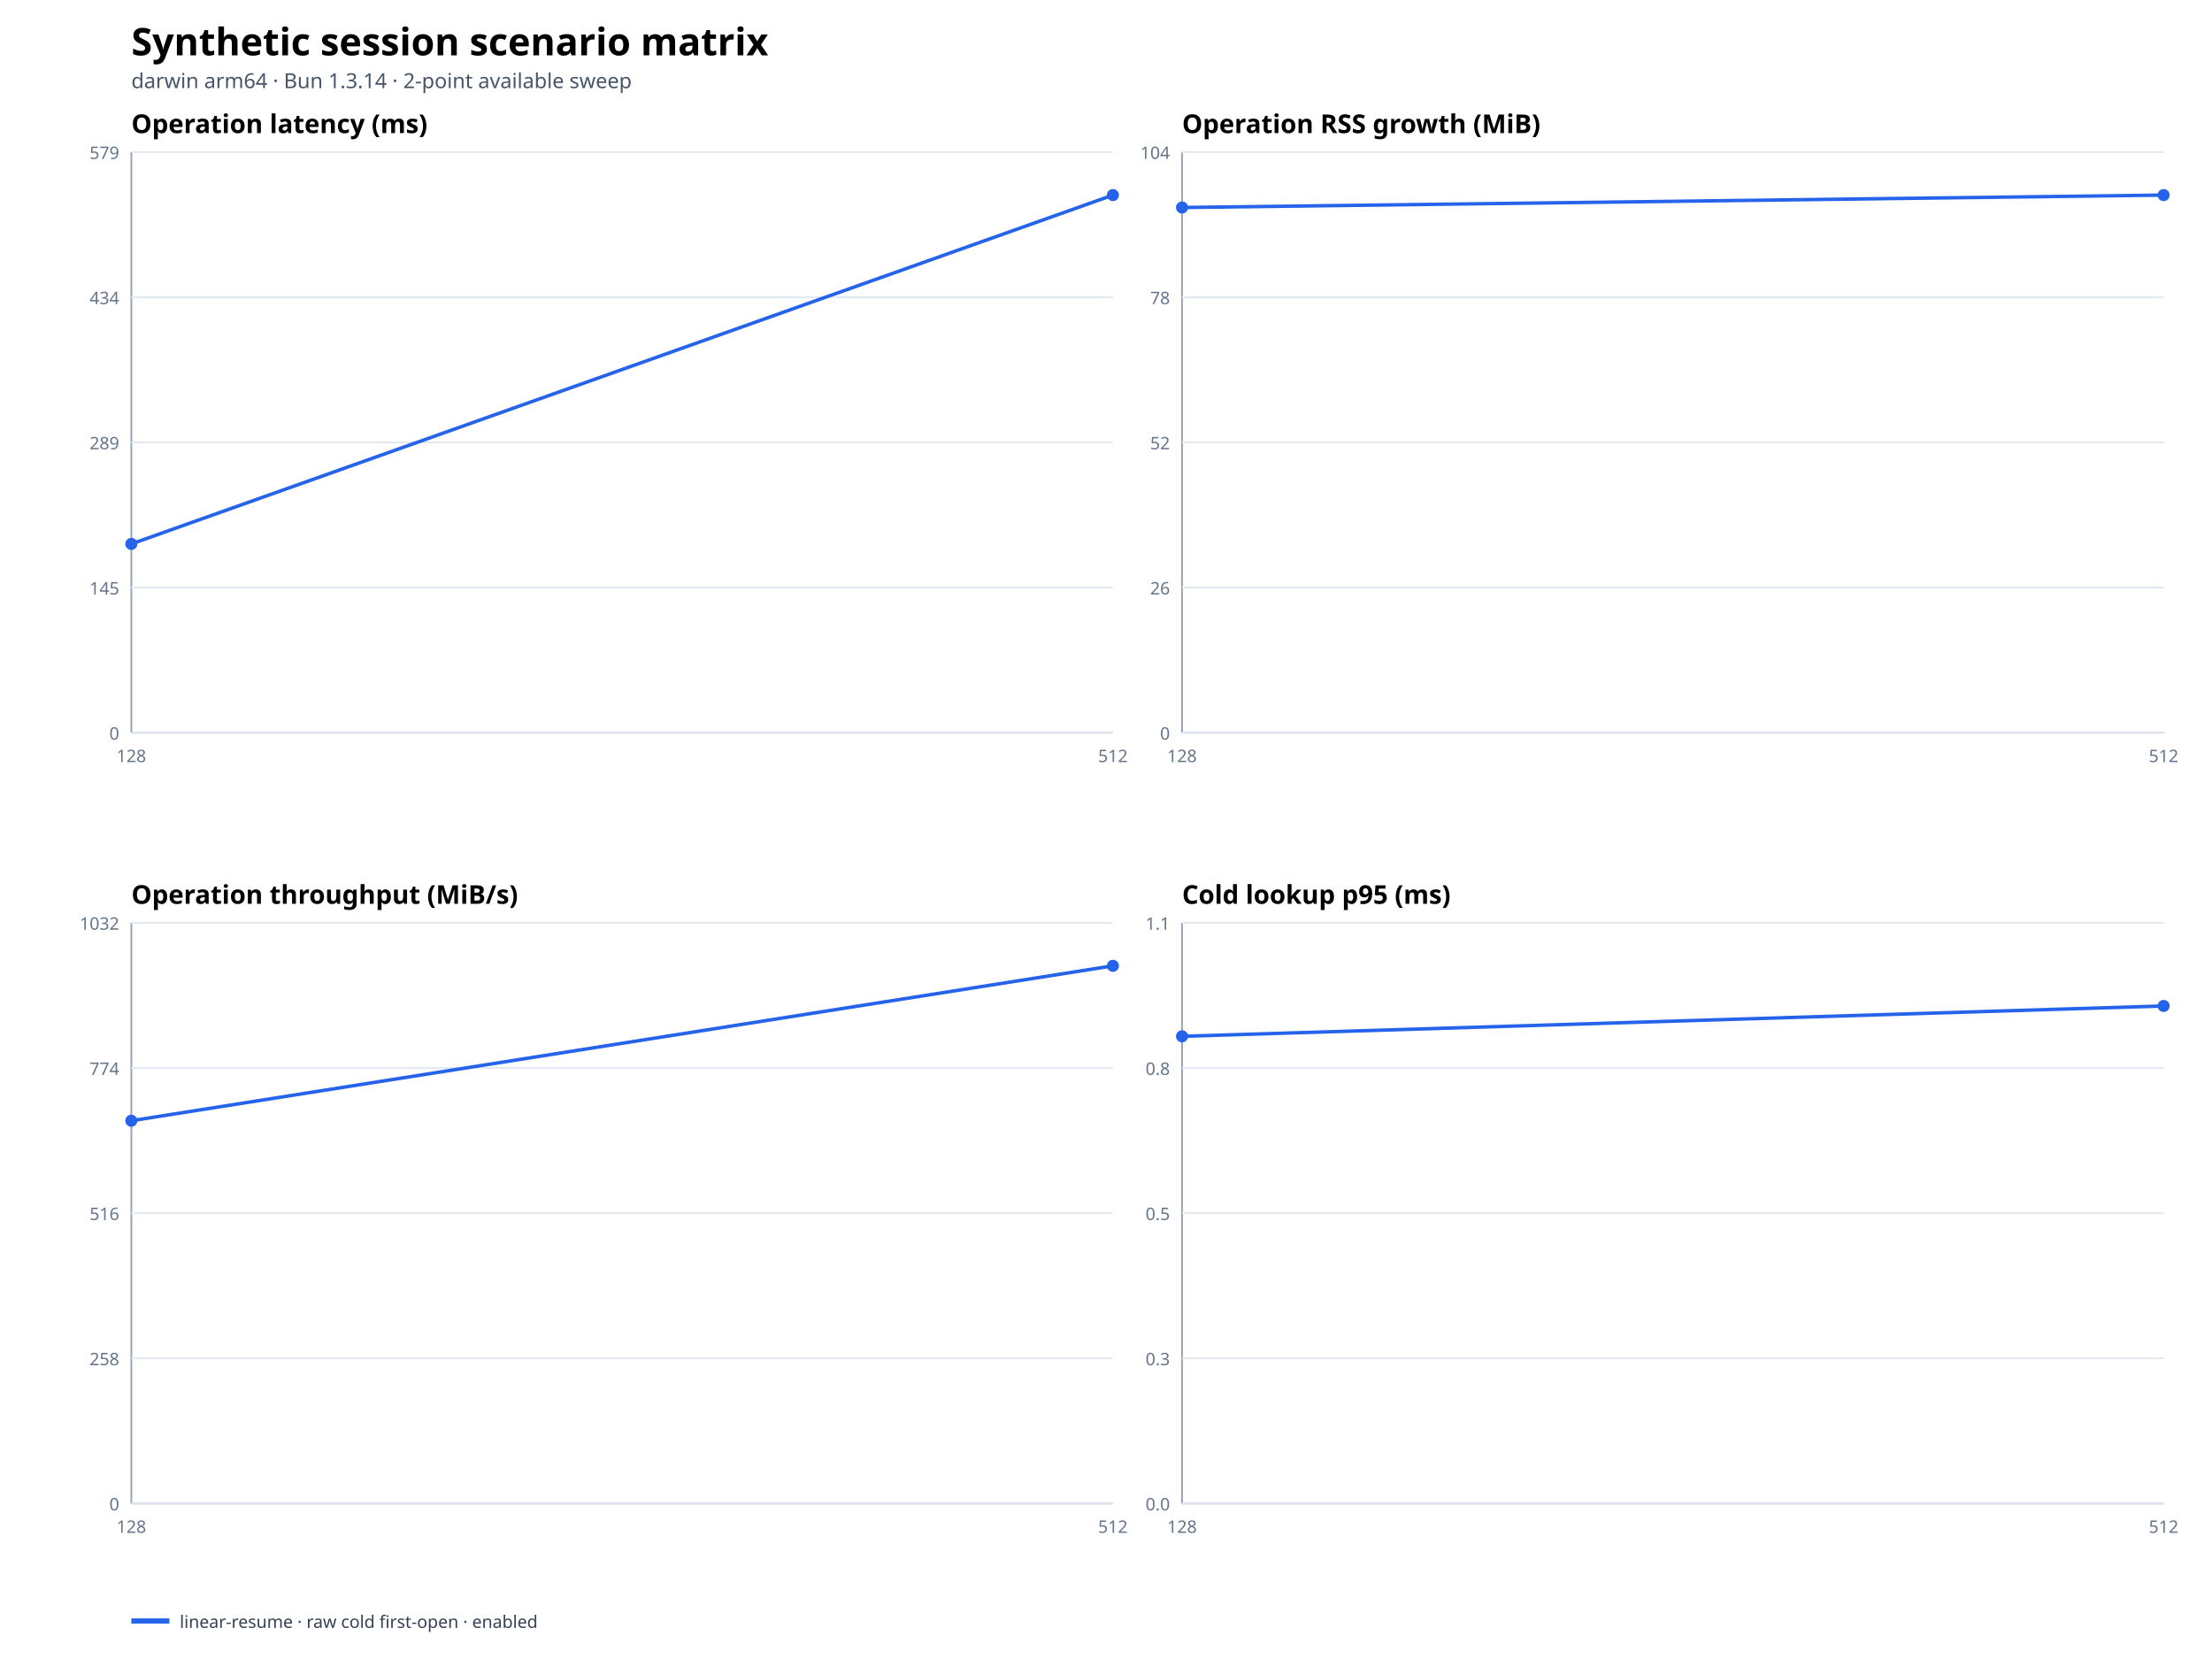
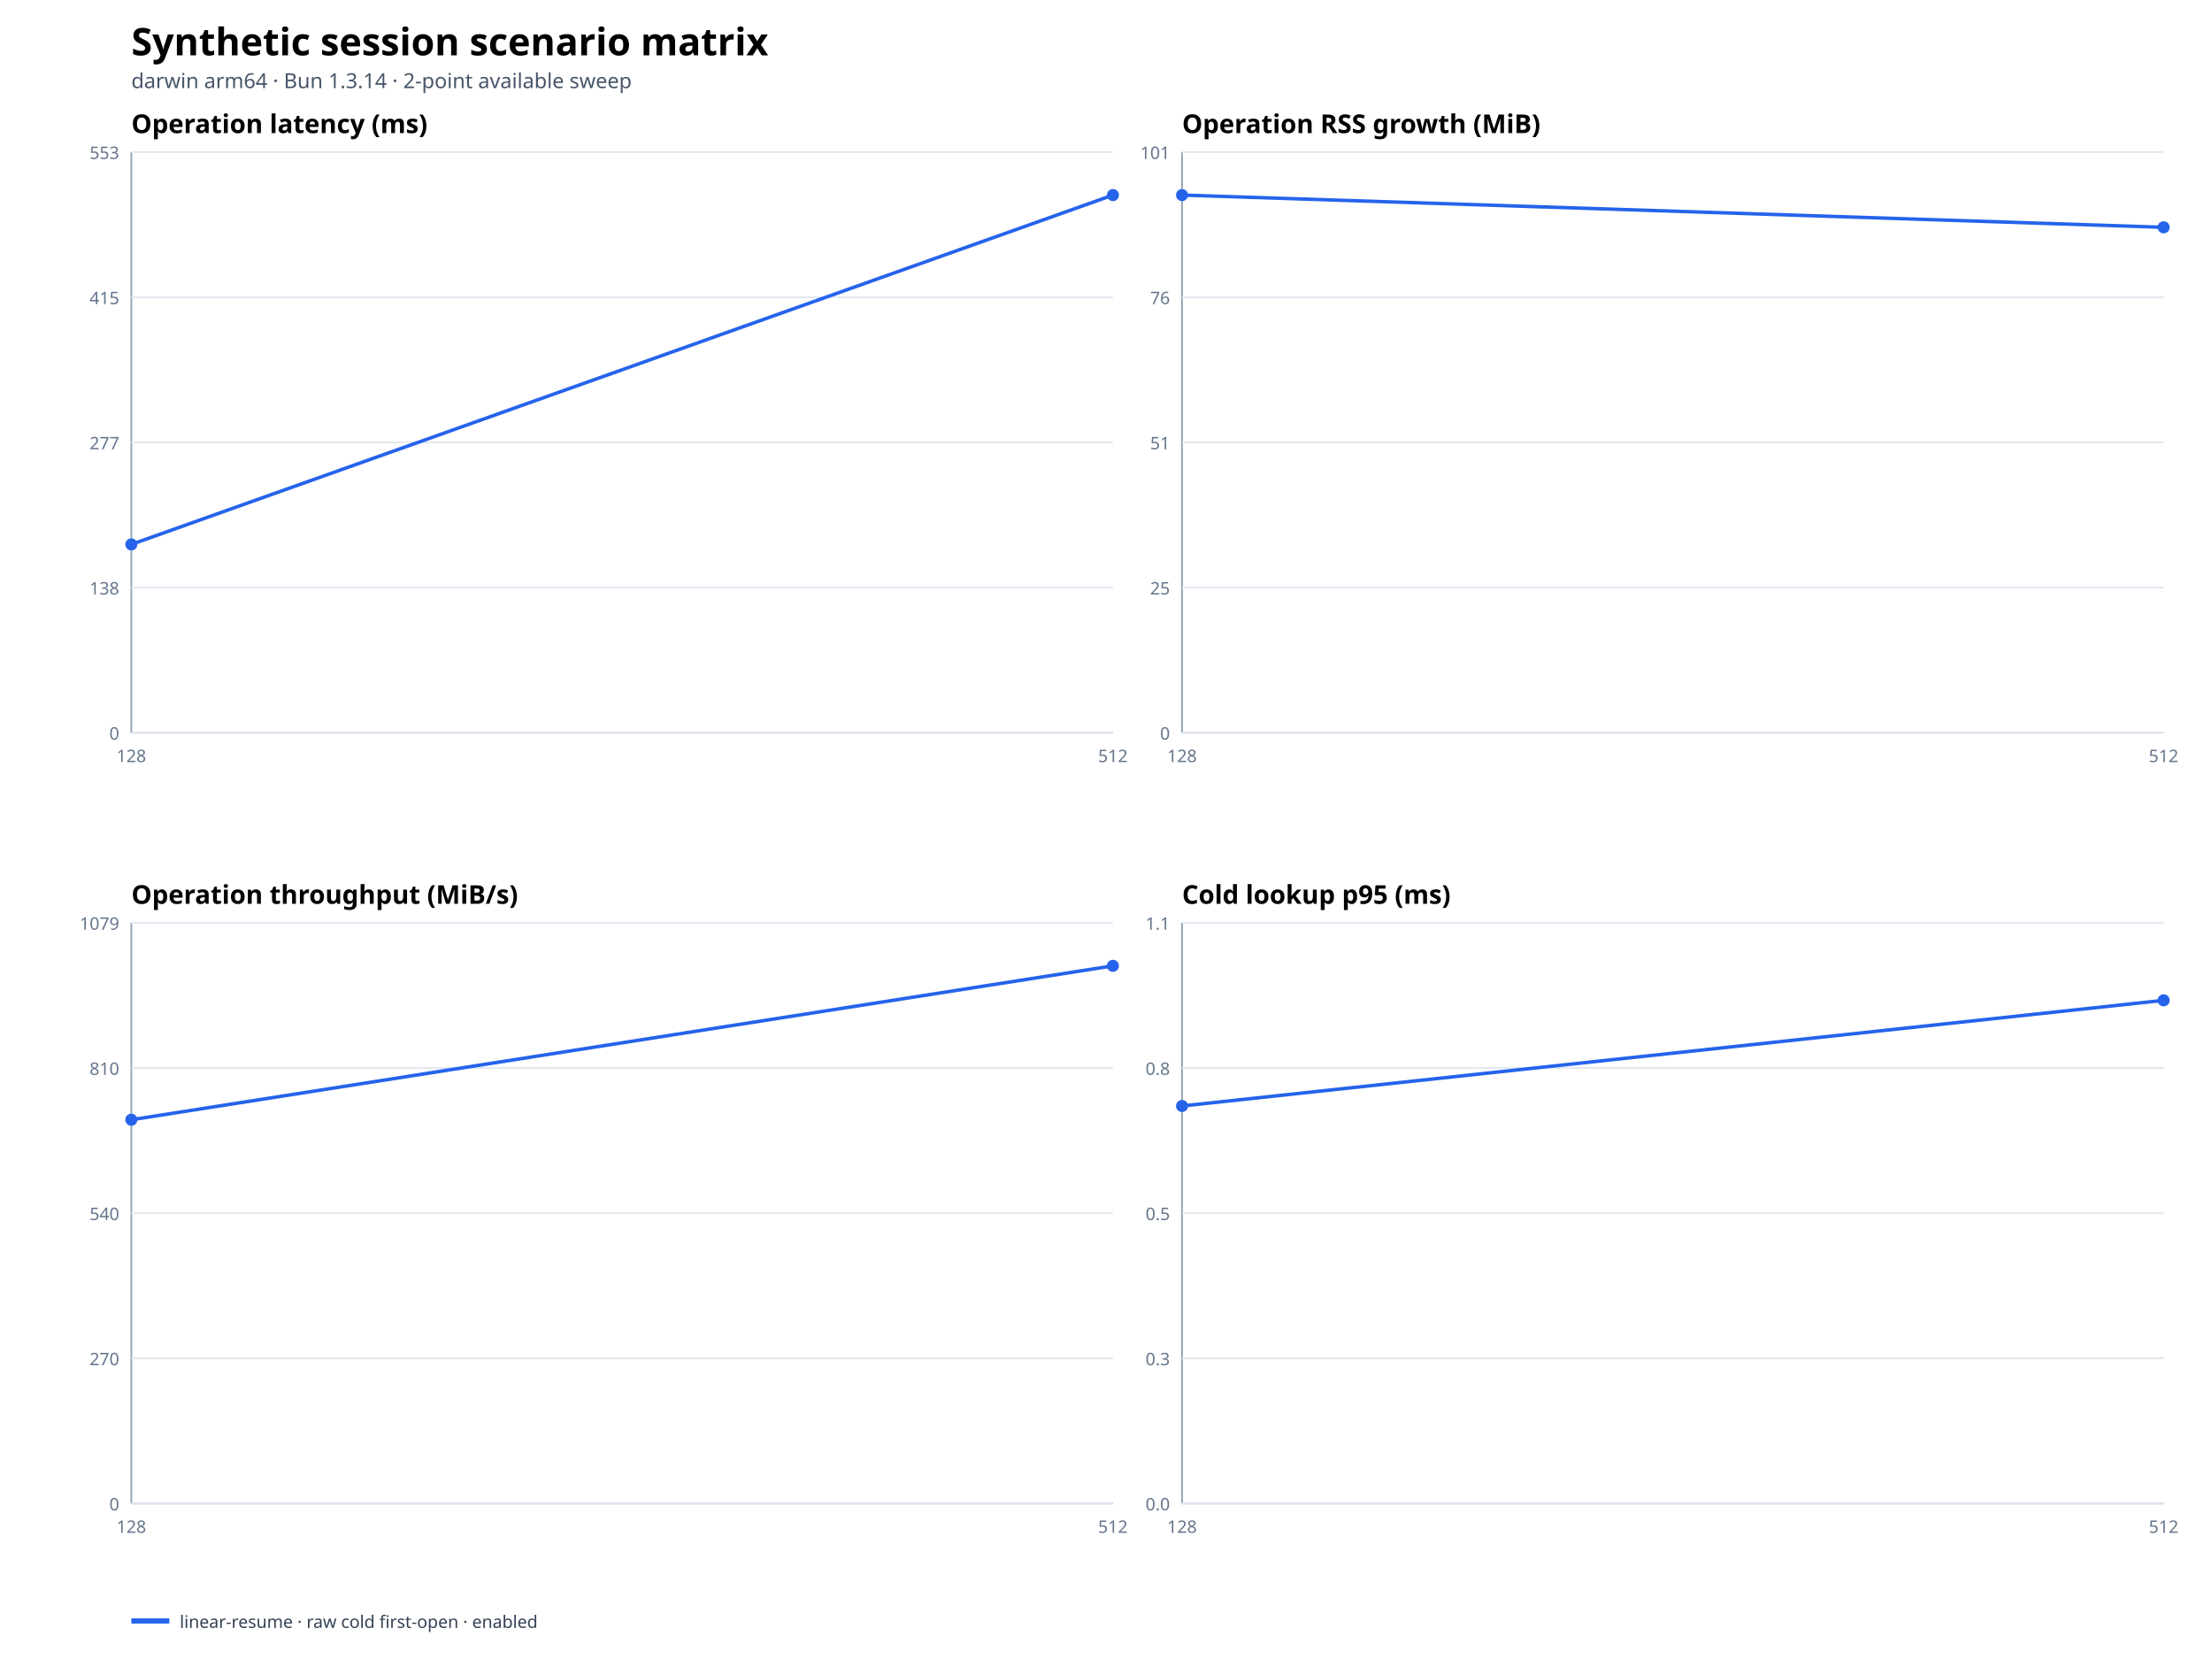
<svg xmlns="http://www.w3.org/2000/svg" width="1280" height="960" viewBox="0 0 1280 960">
  <rect width="100%" height="100%" fill="#ffffff" />
  <text x="76" y="32" font-family="system-ui,sans-serif" font-size="22" font-weight="700">Synthetic session scenario matrix</text>
  <text x="76" y="51" font-family="system-ui,sans-serif" font-size="12" fill="#475569">darwin arm64 · Bun 1.3.14 · 2-point available sweep</text>
  <text x="76" y="77" font-family="system-ui,sans-serif" font-size="15" font-weight="650">Operation latency (ms)</text>
  <line x1="76" y1="424" x2="644" y2="424" stroke="#94a3b8" />
  <line x1="76" y1="88" x2="76" y2="424" stroke="#94a3b8" />
  <line x1="76" y1="424" x2="644" y2="424" stroke="#e2e8f0" />
  <text x="69" y="428" text-anchor="end" font-family="system-ui,sans-serif" font-size="10" fill="#64748b">0</text>
  <line x1="76" y1="340" x2="644" y2="340" stroke="#e2e8f0" />
-   <text x="69" y="344" text-anchor="end" font-family="system-ui,sans-serif" font-size="10" fill="#64748b">145</text>
+   <text x="69" y="344" text-anchor="end" font-family="system-ui,sans-serif" font-size="10" fill="#64748b">138</text>
  <line x1="76" y1="256" x2="644" y2="256" stroke="#e2e8f0" />
-   <text x="69" y="260" text-anchor="end" font-family="system-ui,sans-serif" font-size="10" fill="#64748b">289</text>
+   <text x="69" y="260" text-anchor="end" font-family="system-ui,sans-serif" font-size="10" fill="#64748b">277</text>
  <line x1="76" y1="172" x2="644" y2="172" stroke="#e2e8f0" />
-   <text x="69" y="176" text-anchor="end" font-family="system-ui,sans-serif" font-size="10" fill="#64748b">434</text>
+   <text x="69" y="176" text-anchor="end" font-family="system-ui,sans-serif" font-size="10" fill="#64748b">415</text>
  <line x1="76" y1="88" x2="644" y2="88" stroke="#e2e8f0" />
-   <text x="69" y="92" text-anchor="end" font-family="system-ui,sans-serif" font-size="10" fill="#64748b">579</text>
+   <text x="69" y="92" text-anchor="end" font-family="system-ui,sans-serif" font-size="10" fill="#64748b">553</text>
  <text x="76" y="441" text-anchor="middle" font-family="system-ui,sans-serif" font-size="10" fill="#64748b">128</text>
  <text x="644" y="441" text-anchor="middle" font-family="system-ui,sans-serif" font-size="10" fill="#64748b">512</text>
-   <polyline fill="none" stroke="#2563eb" stroke-width="2" points="76,314.747 644,112.889" />
-   <circle cx="76" cy="314.747" r="3.5" fill="#2563eb" />
+   <polyline fill="none" stroke="#2563eb" stroke-width="2" points="76,315.023 644,112.889" />
+   <circle cx="76" cy="315.023" r="3.5" fill="#2563eb" />
  <circle cx="644" cy="112.889" r="3.5" fill="#2563eb" />
  <text x="684" y="77" font-family="system-ui,sans-serif" font-size="15" font-weight="650">Operation RSS growth (MiB)</text>
  <line x1="684" y1="424" x2="1252" y2="424" stroke="#94a3b8" />
  <line x1="684" y1="88" x2="684" y2="424" stroke="#94a3b8" />
  <line x1="684" y1="424" x2="1252" y2="424" stroke="#e2e8f0" />
  <text x="677" y="428" text-anchor="end" font-family="system-ui,sans-serif" font-size="10" fill="#64748b">0</text>
  <line x1="684" y1="340" x2="1252" y2="340" stroke="#e2e8f0" />
-   <text x="677" y="344" text-anchor="end" font-family="system-ui,sans-serif" font-size="10" fill="#64748b">26</text>
+   <text x="677" y="344" text-anchor="end" font-family="system-ui,sans-serif" font-size="10" fill="#64748b">25</text>
  <line x1="684" y1="256" x2="1252" y2="256" stroke="#e2e8f0" />
-   <text x="677" y="260" text-anchor="end" font-family="system-ui,sans-serif" font-size="10" fill="#64748b">52</text>
+   <text x="677" y="260" text-anchor="end" font-family="system-ui,sans-serif" font-size="10" fill="#64748b">51</text>
  <line x1="684" y1="172" x2="1252" y2="172" stroke="#e2e8f0" />
-   <text x="677" y="176" text-anchor="end" font-family="system-ui,sans-serif" font-size="10" fill="#64748b">78</text>
+   <text x="677" y="176" text-anchor="end" font-family="system-ui,sans-serif" font-size="10" fill="#64748b">76</text>
  <line x1="684" y1="88" x2="1252" y2="88" stroke="#e2e8f0" />
-   <text x="677" y="92" text-anchor="end" font-family="system-ui,sans-serif" font-size="10" fill="#64748b">104</text>
+   <text x="677" y="92" text-anchor="end" font-family="system-ui,sans-serif" font-size="10" fill="#64748b">101</text>
  <text x="684" y="441" text-anchor="middle" font-family="system-ui,sans-serif" font-size="10" fill="#64748b">128</text>
  <text x="1252" y="441" text-anchor="middle" font-family="system-ui,sans-serif" font-size="10" fill="#64748b">512</text>
-   <polyline fill="none" stroke="#2563eb" stroke-width="2" points="684,120.076 1252,112.889" />
-   <circle cx="684" cy="120.076" r="3.5" fill="#2563eb" />
-   <circle cx="1252" cy="112.889" r="3.5" fill="#2563eb" />
+   <polyline fill="none" stroke="#2563eb" stroke-width="2" points="684,112.889 1252,131.532" />
+   <circle cx="684" cy="112.889" r="3.5" fill="#2563eb" />
+   <circle cx="1252" cy="131.532" r="3.5" fill="#2563eb" />
  <text x="76" y="523" font-family="system-ui,sans-serif" font-size="15" font-weight="650">Operation throughput (MiB/s)</text>
  <line x1="76" y1="870" x2="644" y2="870" stroke="#94a3b8" />
  <line x1="76" y1="534" x2="76" y2="870" stroke="#94a3b8" />
  <line x1="76" y1="870" x2="644" y2="870" stroke="#e2e8f0" />
  <text x="69" y="874" text-anchor="end" font-family="system-ui,sans-serif" font-size="10" fill="#64748b">0</text>
  <line x1="76" y1="786" x2="644" y2="786" stroke="#e2e8f0" />
-   <text x="69" y="790" text-anchor="end" font-family="system-ui,sans-serif" font-size="10" fill="#64748b">258</text>
+   <text x="69" y="790" text-anchor="end" font-family="system-ui,sans-serif" font-size="10" fill="#64748b">270</text>
  <line x1="76" y1="702" x2="644" y2="702" stroke="#e2e8f0" />
-   <text x="69" y="706" text-anchor="end" font-family="system-ui,sans-serif" font-size="10" fill="#64748b">516</text>
+   <text x="69" y="706" text-anchor="end" font-family="system-ui,sans-serif" font-size="10" fill="#64748b">540</text>
  <line x1="76" y1="618" x2="644" y2="618" stroke="#e2e8f0" />
-   <text x="69" y="622" text-anchor="end" font-family="system-ui,sans-serif" font-size="10" fill="#64748b">774</text>
+   <text x="69" y="622" text-anchor="end" font-family="system-ui,sans-serif" font-size="10" fill="#64748b">810</text>
  <line x1="76" y1="534" x2="644" y2="534" stroke="#e2e8f0" />
-   <text x="69" y="538" text-anchor="end" font-family="system-ui,sans-serif" font-size="10" fill="#64748b">1032</text>
+   <text x="69" y="538" text-anchor="end" font-family="system-ui,sans-serif" font-size="10" fill="#64748b">1079</text>
  <text x="76" y="887" text-anchor="middle" font-family="system-ui,sans-serif" font-size="10" fill="#64748b">128</text>
  <text x="644" y="887" text-anchor="middle" font-family="system-ui,sans-serif" font-size="10" fill="#64748b">512</text>
-   <polyline fill="none" stroke="#2563eb" stroke-width="2" points="76,648.519 644,558.889" />
-   <circle cx="76" cy="648.519" r="3.5" fill="#2563eb" />
+   <polyline fill="none" stroke="#2563eb" stroke-width="2" points="76,647.957 644,558.889" />
+   <circle cx="76" cy="647.957" r="3.5" fill="#2563eb" />
  <circle cx="644" cy="558.889" r="3.5" fill="#2563eb" />
  <text x="684" y="523" font-family="system-ui,sans-serif" font-size="15" font-weight="650">Cold lookup p95 (ms)</text>
  <line x1="684" y1="870" x2="1252" y2="870" stroke="#94a3b8" />
  <line x1="684" y1="534" x2="684" y2="870" stroke="#94a3b8" />
  <line x1="684" y1="870" x2="1252" y2="870" stroke="#e2e8f0" />
  <text x="677" y="874" text-anchor="end" font-family="system-ui,sans-serif" font-size="10" fill="#64748b">0.0</text>
  <line x1="684" y1="786" x2="1252" y2="786" stroke="#e2e8f0" />
  <text x="677" y="790" text-anchor="end" font-family="system-ui,sans-serif" font-size="10" fill="#64748b">0.3</text>
  <line x1="684" y1="702" x2="1252" y2="702" stroke="#e2e8f0" />
  <text x="677" y="706" text-anchor="end" font-family="system-ui,sans-serif" font-size="10" fill="#64748b">0.5</text>
  <line x1="684" y1="618" x2="1252" y2="618" stroke="#e2e8f0" />
  <text x="677" y="622" text-anchor="end" font-family="system-ui,sans-serif" font-size="10" fill="#64748b">0.8</text>
  <line x1="684" y1="534" x2="1252" y2="534" stroke="#e2e8f0" />
  <text x="677" y="538" text-anchor="end" font-family="system-ui,sans-serif" font-size="10" fill="#64748b">1.1</text>
  <text x="684" y="887" text-anchor="middle" font-family="system-ui,sans-serif" font-size="10" fill="#64748b">128</text>
  <text x="1252" y="887" text-anchor="middle" font-family="system-ui,sans-serif" font-size="10" fill="#64748b">512</text>
-   <polyline fill="none" stroke="#2563eb" stroke-width="2" points="684,599.67 1252,582.106" />
-   <circle cx="684" cy="599.67" r="3.5" fill="#2563eb" />
-   <circle cx="1252" cy="582.106" r="3.5" fill="#2563eb" />
+   <polyline fill="none" stroke="#2563eb" stroke-width="2" points="684,639.985 1252,578.852" />
+   <circle cx="684" cy="639.985" r="3.5" fill="#2563eb" />
+   <circle cx="1252" cy="578.852" r="3.5" fill="#2563eb" />
  <line x1="76" y1="938" x2="98" y2="938" stroke="#2563eb" stroke-width="3" />
  <text x="104" y="942" font-family="system-ui,sans-serif" font-size="10" fill="#334155">linear-resume · raw cold first-open · enabled</text>
</svg>
